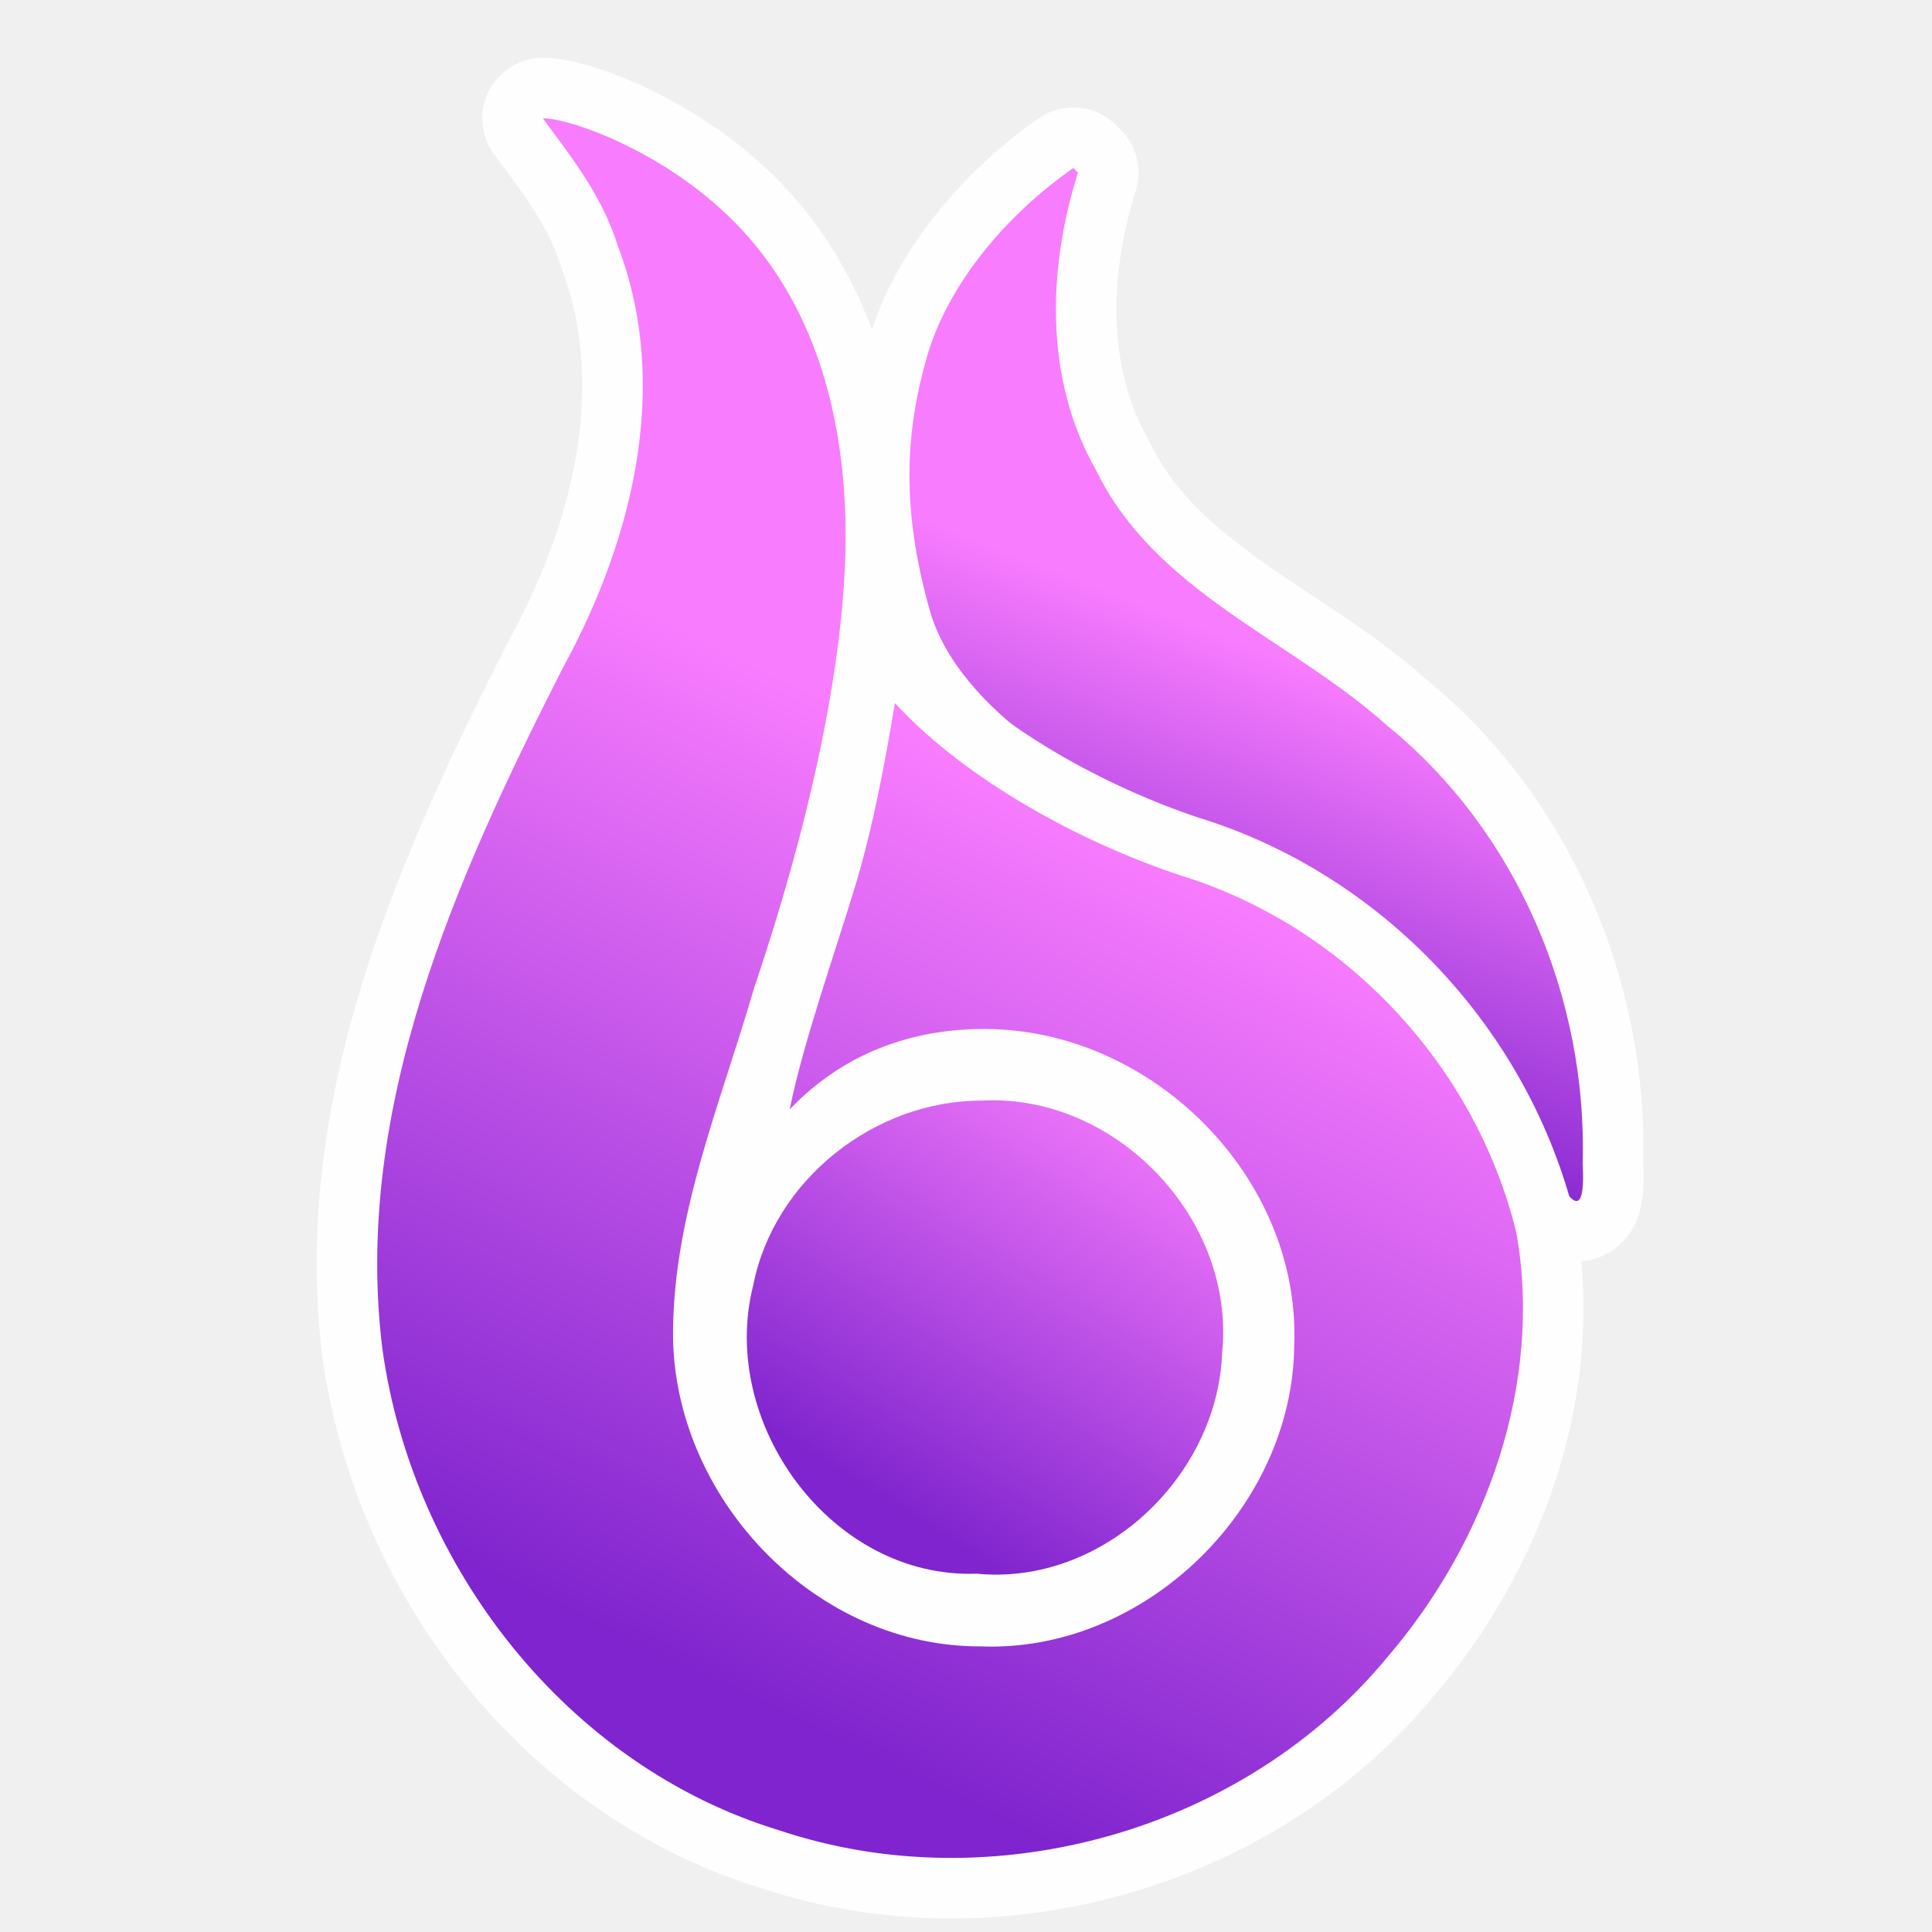
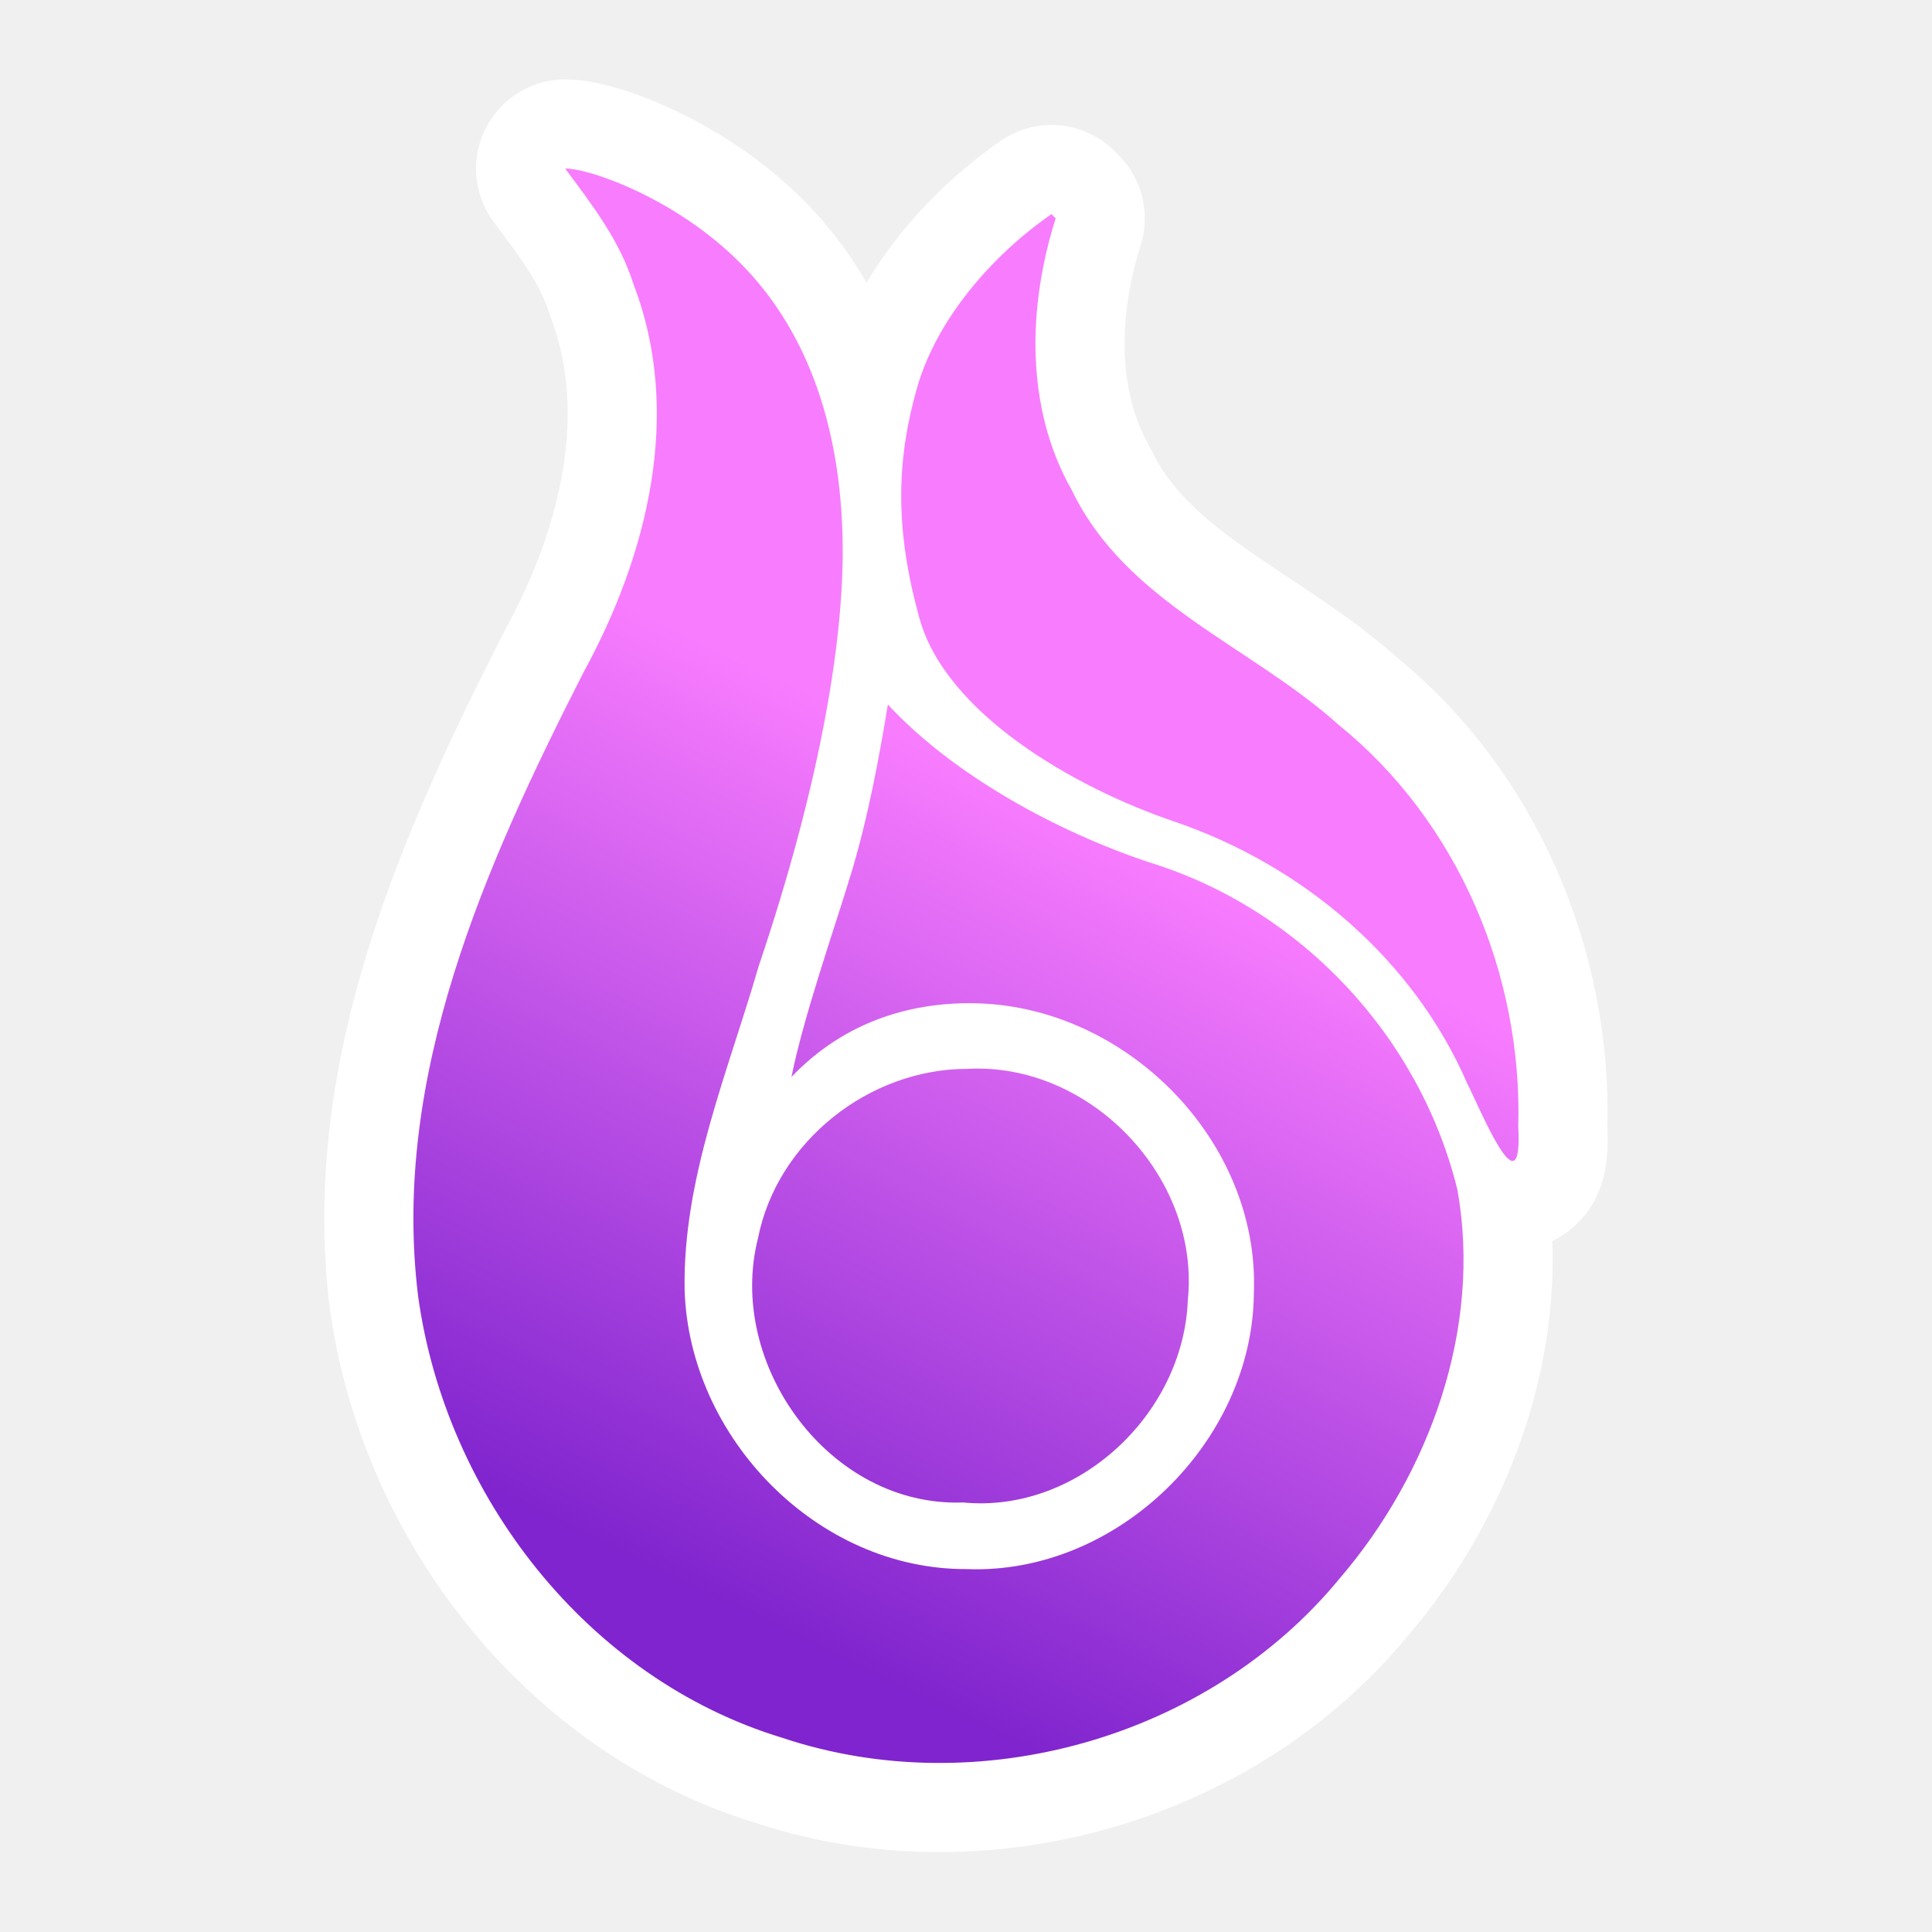
- <svg xmlns="http://www.w3.org/2000/svg" xmlns:xlink="http://www.w3.org/1999/xlink" width="1024" height="1024">
+ <svg xmlns="http://www.w3.org/2000/svg" xmlns:xlink="http://www.w3.org/1999/xlink" width="1024" height="1024" viewBox="0 0 270.933 270.933">
  <defs>
-     <linearGradient xlink:href="#a" id="d" x1="269.585" x2="488.27" y1="847.204" y2="393.079" gradientTransform="translate(-17.83 -14.01)scale(1.03628)" gradientUnits="userSpaceOnUse" />
+     <linearGradient xlink:href="#a" id="b" x1="269.585" x2="488.27" y1="847.204" y2="393.079" gradientTransform="translate(5.168 5.035)scale(.2513)" gradientUnits="userSpaceOnUse" />
    <linearGradient id="a">
      <stop offset=".045" stop-color="#7f24ce" />
      <stop offset="1" stop-color="#f87cfe" />
    </linearGradient>
-     <linearGradient xlink:href="#a" id="c" x1="496.519" x2="635.831" y1="813.477" y2="589.778" gradientTransform="translate(-17.83 -14.01)scale(1.03628)" gradientUnits="userSpaceOnUse" />
-     <linearGradient xlink:href="#a" id="b" x1="635.831" x2="721.822" y1="589.778" y2="368.408" gradientTransform="translate(-17.83 -14.01)scale(1.03628)" gradientUnits="userSpaceOnUse" />
  </defs>
-   <path fill="url(#b)" stroke="#fefefe" stroke-linecap="round" stroke-linejoin="round" stroke-width="64.175" d="M568.904 89.049c-34.755 24.138-66.55 61.123-77.751 100.567s-13.626 79.433 1.545 133.558c15.172 54.125 88.045 97.183 148.257 117.495 73.416 25.327 137.083 79.066 168.316 150.939 7.286 14.202 32.339 76.178 29.588 25.145 2.5-88.033-34.945-176.536-103.863-232.354-50.885-45.69-122.768-70.396-154.211-135.492-27.227-47.76-25.614-106.295-9.437-157.417l-1.219-1.22z" paint-order="stroke fill markers" style="mix-blend-mode:normal" />
-   <path fill="url(#c)" stroke="#fefefe" stroke-linecap="round" stroke-linejoin="round" stroke-width="64.175" d="M520.207 583.335c71.209-3.918 134.842 62.821 127.548 133.776-2.45 65.695-63.5 123.452-130.029 116.976-77.274 2.835-137.082-80.076-118.505-152.855 11.04-56.002 64.314-97.88 120.983-97.897z" paint-order="stroke fill markers" style="mix-blend-mode:normal" />
-   <path fill="url(#d)" stroke="#fefefe" stroke-linecap="round" stroke-linejoin="round" stroke-width="64.175" d="m 287.709,62.723 c 15.876,21.464 31.445,41.24 39.726,67.501 28.37,74.372 7.785,156.373 -29.135,223.804 -56.55,111.042 -111.432,233.484 -95.612,361.024 15.98,115.215 97.874,220.939 210.59,255.147 113.148,37.77 246.447,0.148 322.31,-92.186 52.051,-60.68 82.366,-144.75 68.103,-224.644 -21.702,-88.837 -90.927,-162.766 -178.483,-189.522 -53.05,-17.726 -113.022,-50.278 -150.9,-91.191 -4.784,29.001 -11.279,64.886 -21.369,98.097 -10.09,33.211 -27.328,82.2 -34.39,117.265 30.721,-32.206 68.885,-42.918 104.222,-42.65 88.706,0.676 166.692,79.298 163.19,167.706 -0.717,86.334 -79.409,163.003 -166.145,159.543 -86.404,0.39 -160.458,-76.089 -163.045,-161.413 -1.183,-64.752 25.134,-126.072 42.88,-187.41 34.358,-101.83 49.095,-185.241 48.522,-243.119 C 447.601,222.797 433.087,165.037 393.623,122.227 355.618,80.999 301.685,62.452 287.709,62.723" paint-order="stroke fill markers" style="mix-blend-mode:normal" />
+   <path fill="url(#b)" stroke="#fff" stroke-linecap="round" stroke-linejoin="round" stroke-width="25" d="m 79.26,23.642 c 3.85,5.205 7.625,10.001 9.633,16.369 6.88,18.035 1.888,37.92 -7.065,54.272 -13.713,26.927 -27.022,56.619 -23.186,87.547 3.875,27.939 23.735,53.577 51.068,61.873 27.438,9.159 59.763,0.036 78.16,-22.355 12.622,-14.715 19.973,-35.101 16.514,-54.475 -5.263,-21.543 -22.049,-39.47 -43.281,-45.959 -12.864,-4.298 -27.407,-12.192 -36.592,-22.113 -1.16,7.033 -2.735,15.735 -5.182,23.788 -2.447,8.054 -6.628,19.933 -8.34,28.437 7.45,-7.81 16.704,-10.408 25.273,-10.343 21.511,0.164 40.423,19.229 39.573,40.668 -0.174,20.936 -19.256,39.528 -40.289,38.688 -20.953,0.095 -38.911,-18.451 -39.538,-39.142 -0.287,-15.702 6.095,-30.573 10.398,-45.447 8.332,-24.694 11.906,-44.92 11.767,-58.956 C 118.034,62.46 114.514,48.453 104.944,38.072 95.728,28.074 82.649,23.577 79.26,23.642 Z m 68.189,6.384 c -8.428,5.853 -16.138,14.822 -18.855,24.387 -2.716,9.565 -3.304,19.263 0.375,32.388 3.679,13.125 21.351,23.566 35.952,28.492 17.803,6.142 33.242,19.174 40.816,36.603 1.767,3.444 7.842,18.473 7.175,6.097 0.606,-21.348 -8.474,-42.81 -25.187,-56.345 -12.339,-11.08 -29.77,-17.071 -37.395,-32.857 -6.602,-11.582 -6.212,-25.776 -2.289,-38.173 l -0.296,-0.296 z M 137.254,149.851 c -0.536,-0.004 -1.073,0.009 -1.613,0.039 h -9.6e-4 c -13.742,0.004 -26.66,10.159 -29.338,23.74 -4.505,17.649 9.998,37.754 28.737,37.067 16.133,1.57 30.938,-12.435 31.532,-28.366 1.714,-16.669 -12.715,-32.378 -29.317,-32.48 z" paint-order="stroke fill markers" style="mix-blend-mode:normal" />
</svg>
